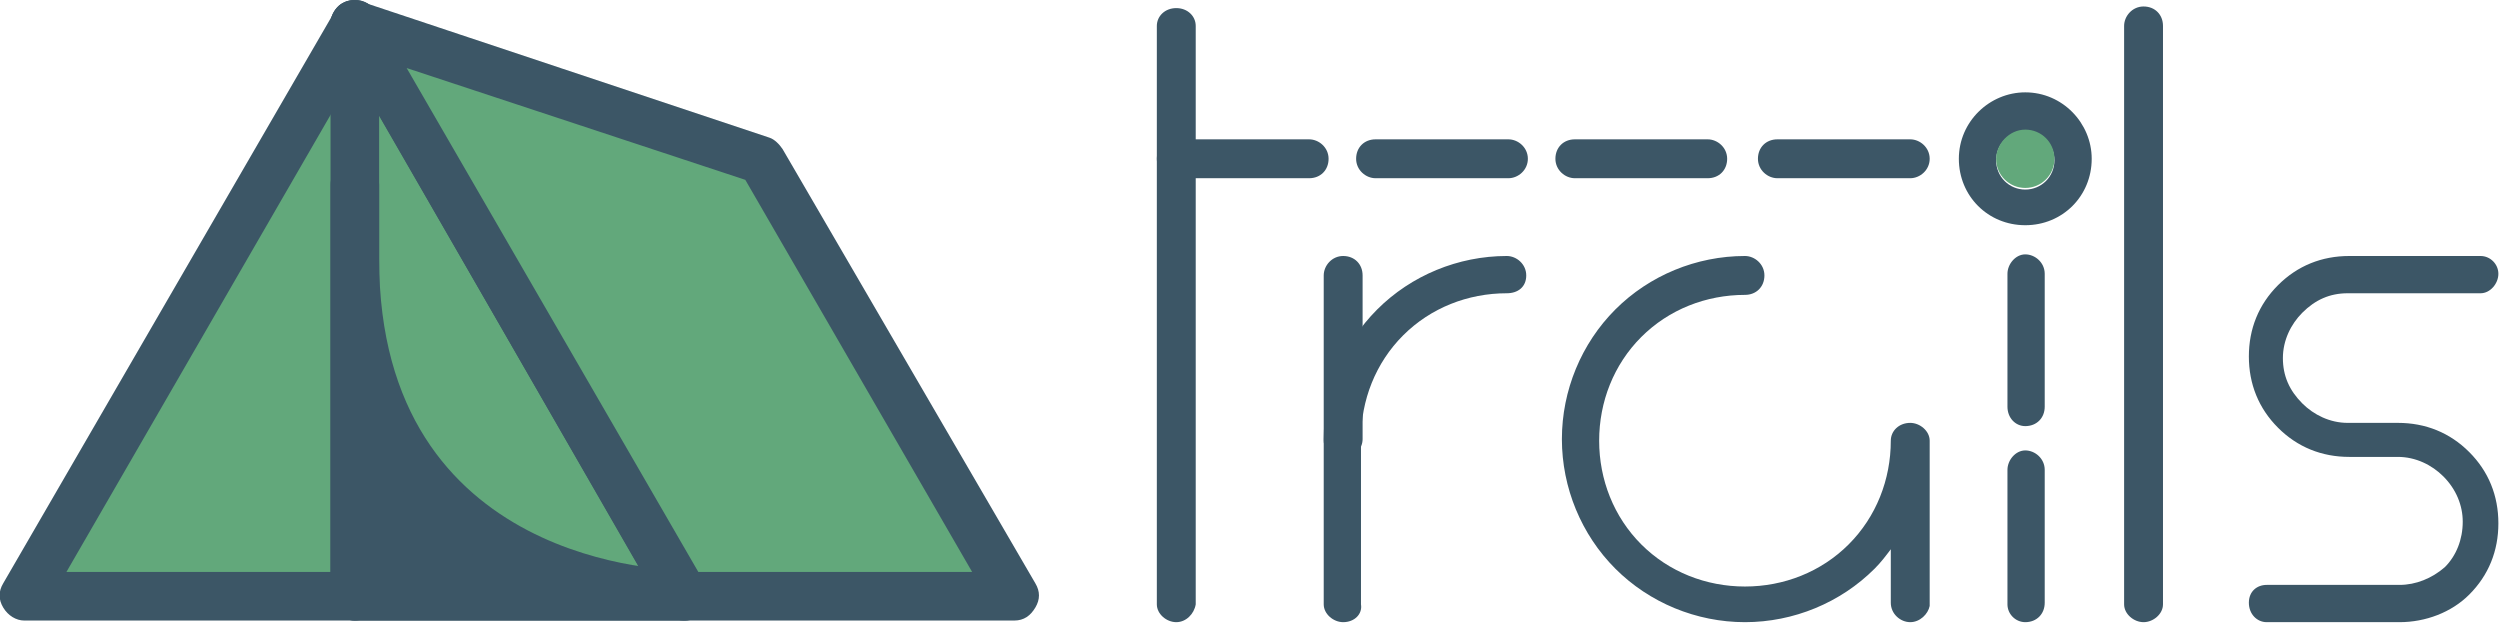
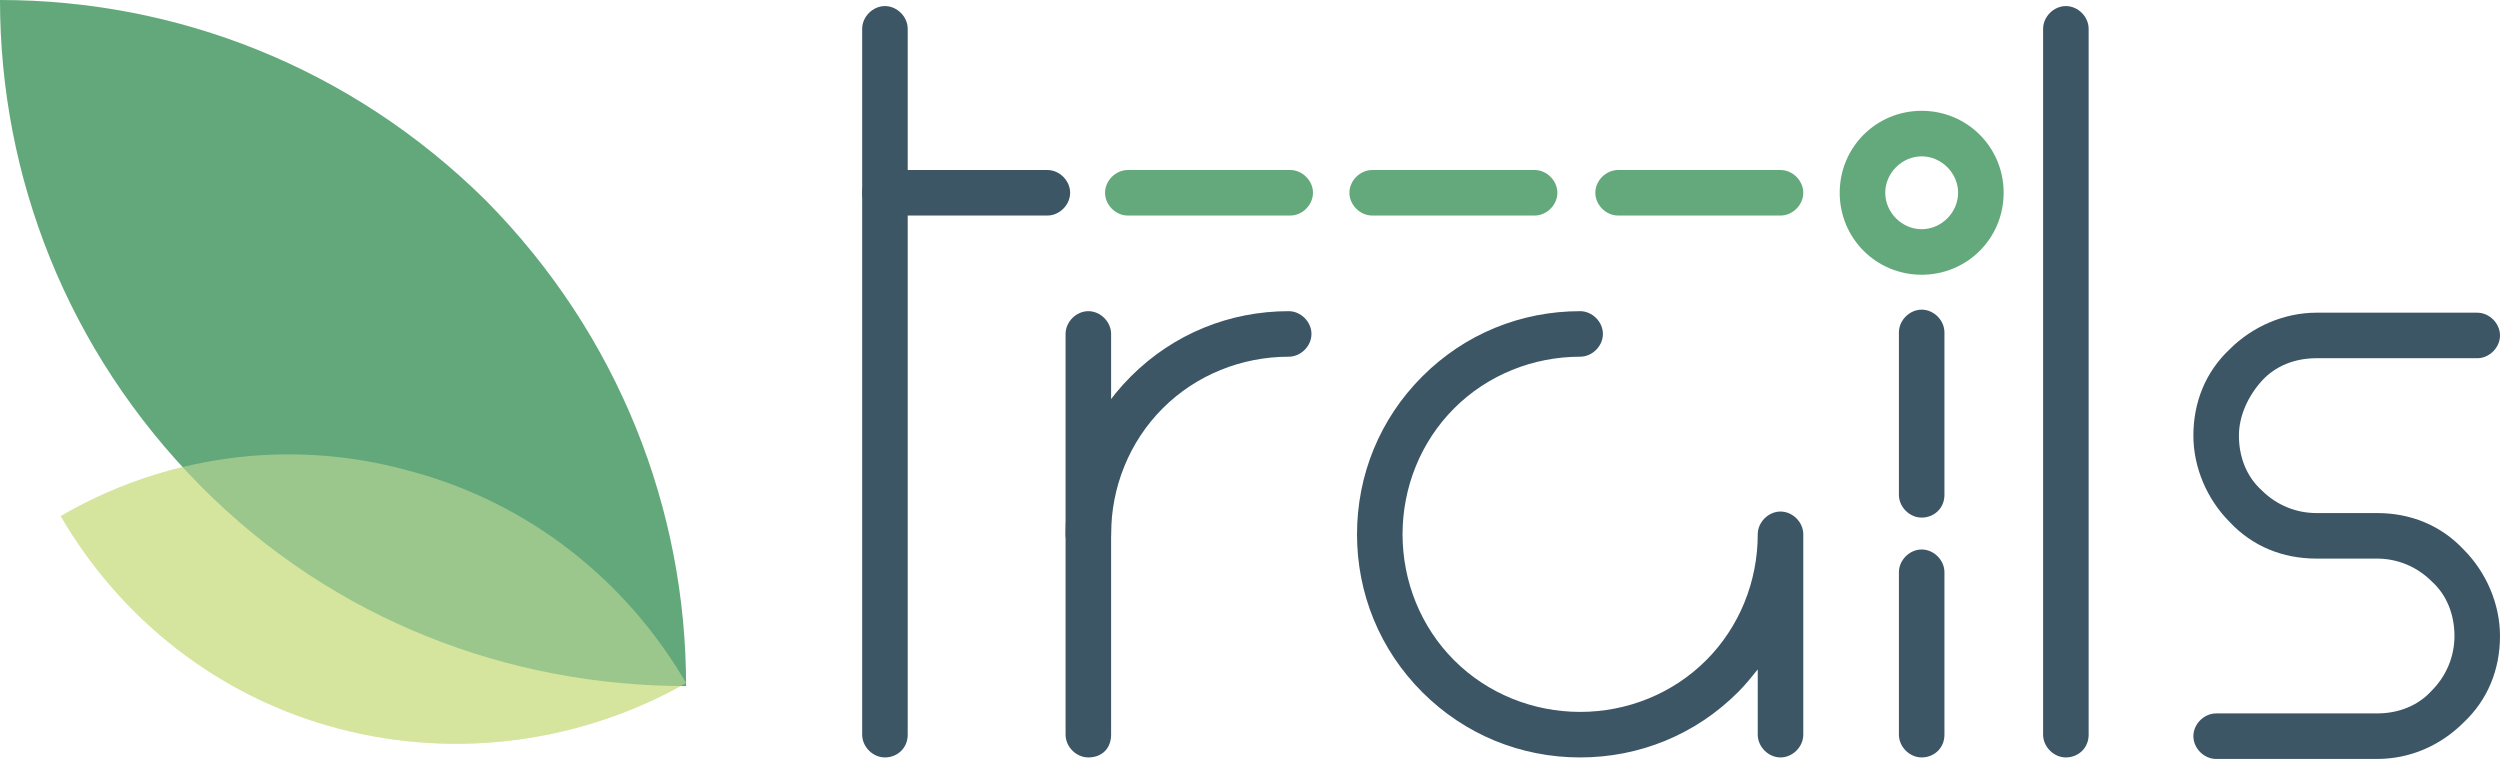
- <svg xmlns="http://www.w3.org/2000/svg" version="1.1" id="Layer_1" x="0px" y="0px" viewBox="-228 377.6 154.3 38.4" style="enable-background:new -228 377.6 154.3 38.4;" xml:space="preserve">
+ <svg xmlns="http://www.w3.org/2000/svg" version="1.1" id="Layer_1" x="0px" y="0px" viewBox="-446 744 164.7 50" style="enable-background:new -446 744 164.7 50;" xml:space="preserve">
  <style type="text/css">
- 	.st0{fill:#3C5666;}
+ 	.st0{fill:#D5E59E;}
	.st1{fill:#62A87B;}
- 	.st2{fill:#030303;}
+ 	.st2{opacity:0.5;}
+ 	.st3{fill:#64A97B;}
+ 	.st4{fill:#3C5666;}
</style>
-   <g id="XMLID_8_">
+   <g>
+     <path class="st0" d="M-442,778c3.9,6.7,10.3,11.9,18.3,14s16.2,0.8,22.9-3c-3.9-6.7-10.3-11.9-18.3-14   C-427.1,772.8-435.3,774.1-442,778z" />
+   </g>
+   <g>
+     <path class="st1" d="M-446,744c0,11.6,4.4,23.1,13.2,32c8.8,8.9,20.4,13.2,32,13.2c0-11.6-4.4-23.1-13.2-32   C-422.9,748.4-434.4,744-446,744z" />
+   </g>
+   <g class="st2">
+     <path class="st0" d="M-442,778c3.9,6.7,10.3,11.9,18.3,14s16.2,0.8,22.9-3c-3.9-6.7-10.3-11.9-18.3-14   C-427.1,772.8-435.3,774.1-442,778z" />
+   </g>
+   <g id="XMLID_10_">
    <g>
-       <path class="st0" d="M-103,383.3c2.3,0,4.1,1.9,4.1,4.1c0,2.3-1.8,4.1-4.1,4.1s-4.1-1.8-4.1-4.1    C-107.1,385.1-105.2,383.3-103,383.3z M-101.2,387.5c0-1-0.8-1.8-1.8-1.8s-1.8,0.8-1.8,1.8s0.8,1.8,1.8,1.8    S-101.2,388.5-101.2,387.5z" />
-       <path class="st1" d="M-103,385.6c1,0,1.8,0.8,1.8,1.8s-0.8,1.8-1.8,1.8s-1.8-0.8-1.8-1.8C-104.8,386.5-104,385.6-103,385.6z" />
+       <path class="st3" d="M-319.4,751.3c3,0,5.4,2.4,5.4,5.4s-2.4,5.4-5.4,5.4s-5.4-2.4-5.4-5.4S-322.4,751.3-319.4,751.3z M-317,756.7    c0-1.3-1.1-2.4-2.4-2.4c-1.3,0-2.4,1.1-2.4,2.4s1.1,2.4,2.4,2.4C-318.1,759.1-317,758-317,756.7z" />
    </g>
  </g>
-   <path class="st0" d="M-110.1,416c-0.6,0-1.2-0.5-1.2-1.2v-3.3c-0.3,0.4-0.6,0.8-1,1.2c-2.1,2.1-5,3.3-8,3.3s-5.9-1.2-8-3.3  c-2.1-2.1-3.3-5-3.3-8s1.2-5.9,3.3-8c2.1-2.1,5-3.3,8-3.3c0.6,0,1.2,0.5,1.2,1.2c0,0.7-0.5,1.2-1.2,1.2c-2.4,0-4.7,0.9-6.4,2.6  c-1.7,1.7-2.6,4-2.6,6.4s0.9,4.7,2.6,6.4s4,2.6,6.4,2.6s4.7-0.9,6.4-2.6c1.7-1.7,2.6-4,2.6-6.4c0-0.6,0.5-1.1,1.2-1.1  c0.6,0,1.2,0.5,1.2,1.1V415C-109,415.5-109.5,416-110.1,416z" />
-   <path class="st0" d="M-145.1,416c-0.6,0-1.2-0.5-1.2-1.1v-10.2c0-3,1.2-5.9,3.3-8s5-3.3,8-3.3c0.6,0,1.2,0.5,1.2,1.2  s-0.5,1.1-1.2,1.1c-2.4,0-4.7,0.9-6.4,2.6c-1.7,1.7-2.6,4-2.6,6.4v10.2C-143.9,415.5-144.4,416-145.1,416z" />
-   <path class="st0" d="M-155.4,416c-0.6,0-1.2-0.5-1.2-1.1v-35.7c0-0.6,0.5-1.1,1.2-1.1c0.7,0,1.2,0.5,1.2,1.1v35.7  C-154.3,415.5-154.8,416-155.4,416z" />
-   <path class="st0" d="M-95.7,416c-0.6,0-1.2-0.5-1.2-1.1v-35.7c0-0.6,0.5-1.2,1.2-1.2s1.2,0.5,1.2,1.2v35.7  C-94.5,415.5-95.1,416-95.7,416z" />
-   <path class="st0" d="M-79.9,416h-8.2c-0.6,0-1.1-0.5-1.1-1.2c0-0.7,0.5-1.1,1.1-1.1l0,0h8.2c1,0,2-0.4,2.8-1.1  c0.7-0.7,1.1-1.7,1.1-2.8c0-1-0.4-2-1.2-2.8c-0.7-0.7-1.7-1.2-2.8-1.2h-3c-1.7,0-3.2-0.6-4.4-1.8c-1.2-1.2-1.8-2.7-1.8-4.4  c0-1.7,0.6-3.2,1.8-4.4s2.7-1.8,4.4-1.8h8.1l0,0c0.6,0,1.1,0.5,1.1,1.1c0,0.6-0.5,1.2-1.1,1.2h-8.2c-1.1,0-2,0.4-2.8,1.2  c-0.7,0.7-1.2,1.7-1.2,2.8s0.4,2,1.2,2.8c0.7,0.7,1.7,1.2,2.8,1.2h3.1c1.7,0,3.2,0.6,4.4,1.8c1.2,1.2,1.8,2.7,1.8,4.4  c0,1.7-0.6,3.2-1.8,4.4C-76.7,415.4-78.3,416-79.9,416z" />
-   <path class="st0" d="M-147.2,388.6h-8.2c-0.6,0-1.2-0.5-1.2-1.2c0-0.7,0.5-1.2,1.2-1.2h8.2c0.6,0,1.2,0.5,1.2,1.2  C-146,388.1-146.5,388.6-147.2,388.6z" />
-   <path class="st0" d="M-145.1,405.9c-0.6,0-1.2-0.5-1.2-1.1v-10.2c0-0.6,0.5-1.2,1.2-1.2c0.7,0,1.2,0.5,1.2,1.2v10.1  C-143.9,405.3-144.4,405.9-145.1,405.9z" />
-   <path class="st0" d="M-134.9,388.6h-8.2c-0.6,0-1.2-0.5-1.2-1.2c0-0.7,0.5-1.2,1.2-1.2h8.2c0.6,0,1.2,0.5,1.2,1.2  C-133.7,388.1-134.3,388.6-134.9,388.6z" />
-   <path class="st0" d="M-122.6,388.6h-8.2c-0.6,0-1.2-0.5-1.2-1.2c0-0.7,0.5-1.2,1.2-1.2h8.2c0.6,0,1.2,0.5,1.2,1.2  C-121.4,388.1-121.9,388.6-122.6,388.6z" />
-   <path class="st0" d="M-110.1,388.6h-8.2c-0.6,0-1.2-0.5-1.2-1.2c0-0.7,0.5-1.2,1.2-1.2h8.2c0.6,0,1.2,0.5,1.2,1.2  C-108.9,388.1-109.5,388.6-110.1,388.6z" />
-   <path class="st0" d="M-103,403.9c-0.6,0-1.1-0.5-1.1-1.2v-8.2c0-0.6,0.5-1.2,1.1-1.2s1.2,0.5,1.2,1.2v8.2  C-101.8,403.4-102.3,403.9-103,403.9z" />
-   <path class="st0" d="M-103,416c-0.6,0-1.1-0.5-1.1-1.1v-8.3c0-0.6,0.5-1.2,1.1-1.2s1.2,0.5,1.2,1.2v8.2  C-101.8,415.5-102.3,416-103,416z" />
-   <g>
-     <polygon class="st1" points="-226.5,414.4 -206.1,379.1 -185.8,414.4  " />
-     <path class="st0" d="M-185.7,415.9L-185.7,415.9h-40.8c-0.5,0-1-0.3-1.3-0.8s-0.3-1,0-1.5l20.4-35.2c0.2-0.5,0.7-0.8,1.3-0.8   c0.6,0,1,0.3,1.3,0.8l20.3,35.1c0.2,0.3,0.3,0.6,0.3,0.9C-184.2,415.2-184.9,415.9-185.7,415.9z M-223.9,412.9h35.5l-17.7-30.8   L-223.9,412.9z" />
-   </g>
-   <g>
-     <polygon class="st1" points="-165.4,414.4 -180.9,387.5 -206.1,379.1 -185.8,414.4  " />
-     <path class="st0" d="M-165.4,415.9h-20.4c-0.5,0-1-0.3-1.3-0.8l-20.3-35.2c-0.3-0.5-0.3-1.2,0.1-1.7c0.4-0.5,1-0.7,1.6-0.5   l25.2,8.4c0.3,0.1,0.6,0.4,0.8,0.7l15.6,26.8c0.3,0.5,0.3,1,0,1.5C-164.4,415.6-164.8,415.9-165.4,415.9z M-184.9,412.9h16.9   l-14-24.2l-20.9-6.9L-184.9,412.9z" />
-   </g>
-   <g>
-     <g>
-       <polyline class="st2" points="-206.1,379.1 -206.1,396.7 -206.1,414.4   " />
-       <path class="st0" d="M-206.1,415.9c-0.8,0-1.5-0.7-1.5-1.5v-35.3c0-0.8,0.6-1.5,1.5-1.5c0.9,0,1.5,0.7,1.5,1.5v35.3    C-204.6,415.2-205.3,415.9-206.1,415.9z" />
-     </g>
-   </g>
-   <g>
-     <path class="st0" d="M-185.8,414.4c0,0-20.4,0-20.4-20.7c0-17.6,0,20.7,0,20.7H-185.8z" />
-     <path class="st0" d="M-185.8,415.9h-20.3c-0.8,0-1.5-0.7-1.5-1.5V389c0-0.8,0.7-1.5,1.5-1.5c0.8,0,1.5,0.7,1.5,1.5v4.6   c0,19,18.1,19.2,18.9,19.2l0,0c0.8,0,1.5,0.7,1.5,1.5C-184.3,415.2-184.9,415.9-185.8,415.9C-185.7,415.9-185.7,415.9-185.8,415.9   L-185.8,415.9C-185.7,415.9-185.7,415.9-185.8,415.9C-185.7,415.9-185.7,415.9-185.8,415.9C-185.7,415.9-185.7,415.9-185.8,415.9   L-185.8,415.9L-185.8,415.9z M-204.6,412.9h7.6c-2.8-1.5-5.6-3.7-7.6-7.1V412.9z" />
-   </g>
+   <path class="st4" d="M-328.7,793.9c-0.8,0-1.5-0.7-1.5-1.5v-4.3c-0.4,0.5-0.8,1-1.3,1.5c-2.8,2.8-6.5,4.3-10.4,4.3  s-7.6-1.5-10.4-4.3c-2.8-2.8-4.3-6.5-4.3-10.4s1.5-7.6,4.3-10.4c2.8-2.8,6.5-4.3,10.4-4.3c0.8,0,1.5,0.7,1.5,1.5  c0,0.8-0.7,1.5-1.5,1.5c-3.1,0-6.1,1.2-8.3,3.4c-2.2,2.2-3.4,5.2-3.4,8.3s1.2,6.1,3.4,8.3s5.2,3.4,8.3,3.4s6.1-1.2,8.3-3.4  c2.2-2.2,3.4-5.2,3.4-8.3c0-0.8,0.7-1.5,1.5-1.5c0.8,0,1.5,0.7,1.5,1.5v13.2C-327.2,793.2-327.9,793.9-328.7,793.9z" />
+   <path class="st4" d="M-374.3,793.9c-0.8,0-1.5-0.7-1.5-1.5v-13.2c0-3.9,1.5-7.6,4.3-10.4s6.5-4.3,10.4-4.3c0.8,0,1.5,0.7,1.5,1.5  s-0.7,1.5-1.5,1.5c-3.1,0-6.1,1.2-8.3,3.4c-2.2,2.2-3.4,5.2-3.4,8.3v13.2C-372.8,793.3-373.4,793.9-374.3,793.9z" />
+   <path class="st4" d="M-387.7,793.9c-0.8,0-1.5-0.7-1.5-1.5v-46.5c0-0.8,0.7-1.5,1.5-1.5c0.8,0,1.5,0.7,1.5,1.5v46.5  C-386.2,793.3-386.9,793.9-387.7,793.9z" />
+   <path class="st4" d="M-309.9,793.9c-0.8,0-1.5-0.7-1.5-1.5v-46.5c0-0.8,0.7-1.5,1.5-1.5c0.8,0,1.5,0.7,1.5,1.5v46.5  C-308.4,793.3-309.1,793.9-309.9,793.9z" />
+   <path class="st4" d="M-289.4,794H-300c-0.8,0-1.5-0.7-1.5-1.5s0.7-1.5,1.5-1.5l0,0h10.6c1.4,0,2.7-0.5,3.6-1.5c1-1,1.5-2.3,1.5-3.6  c0-1.4-0.5-2.7-1.5-3.6c-1-1-2.3-1.5-3.6-1.5h-4c-2.2,0-4.2-0.8-5.7-2.4c-1.5-1.5-2.4-3.6-2.4-5.7c0-2.2,0.8-4.2,2.4-5.7  c1.5-1.5,3.6-2.4,5.7-2.4h10.6l0,0c0.8,0,1.5,0.7,1.5,1.5s-0.7,1.5-1.5,1.5h-10.6c-1.4,0-2.7,0.5-3.6,1.5s-1.5,2.3-1.5,3.6  c0,1.4,0.5,2.7,1.5,3.6c1,1,2.3,1.5,3.6,1.5h4c2.2,0,4.2,0.8,5.7,2.4c1.5,1.5,2.4,3.6,2.4,5.7c0,2.2-0.8,4.2-2.4,5.7  C-285.2,793.1-287.2,794-289.4,794z" />
+   <path class="st4" d="M-377,758.2h-10.7c-0.8,0-1.5-0.7-1.5-1.5s0.7-1.5,1.5-1.5h10.7c0.8,0,1.5,0.7,1.5,1.5S-376.2,758.2-377,758.2z  " />
+   <path class="st4" d="M-374.3,780.7c-0.8,0-1.5-0.7-1.5-1.5V766c0-0.8,0.7-1.5,1.5-1.5c0.8,0,1.5,0.7,1.5,1.5v13.2  C-372.8,780-373.4,780.7-374.3,780.7z" />
+   <path class="st3" d="M-361,758.2h-10.7c-0.8,0-1.5-0.7-1.5-1.5s0.7-1.5,1.5-1.5h10.7c0.8,0,1.5,0.7,1.5,1.5S-360.2,758.2-361,758.2z  " />
+   <path class="st3" d="M-344.9,758.2h-10.7c-0.8,0-1.5-0.7-1.5-1.5s0.7-1.5,1.5-1.5h10.7c0.8,0,1.5,0.7,1.5,1.5  C-343.4,757.5-344.1,758.2-344.9,758.2z" />
+   <path class="st3" d="M-328.7,758.2h-10.7c-0.8,0-1.5-0.7-1.5-1.5s0.7-1.5,1.5-1.5h10.7c0.8,0,1.5,0.7,1.5,1.5  S-327.9,758.2-328.7,758.2z" />
+   <path class="st4" d="M-319.4,778.1c-0.8,0-1.5-0.7-1.5-1.5v-10.7c0-0.8,0.7-1.5,1.5-1.5c0.8,0,1.5,0.7,1.5,1.5v10.7  C-317.9,777.5-318.6,778.1-319.4,778.1z" />
+   <path class="st4" d="M-319.4,793.9c-0.8,0-1.5-0.7-1.5-1.5v-10.7c0-0.8,0.7-1.5,1.5-1.5c0.8,0,1.5,0.7,1.5,1.5v10.7  C-317.9,793.3-318.6,793.9-319.4,793.9z" />
</svg>
